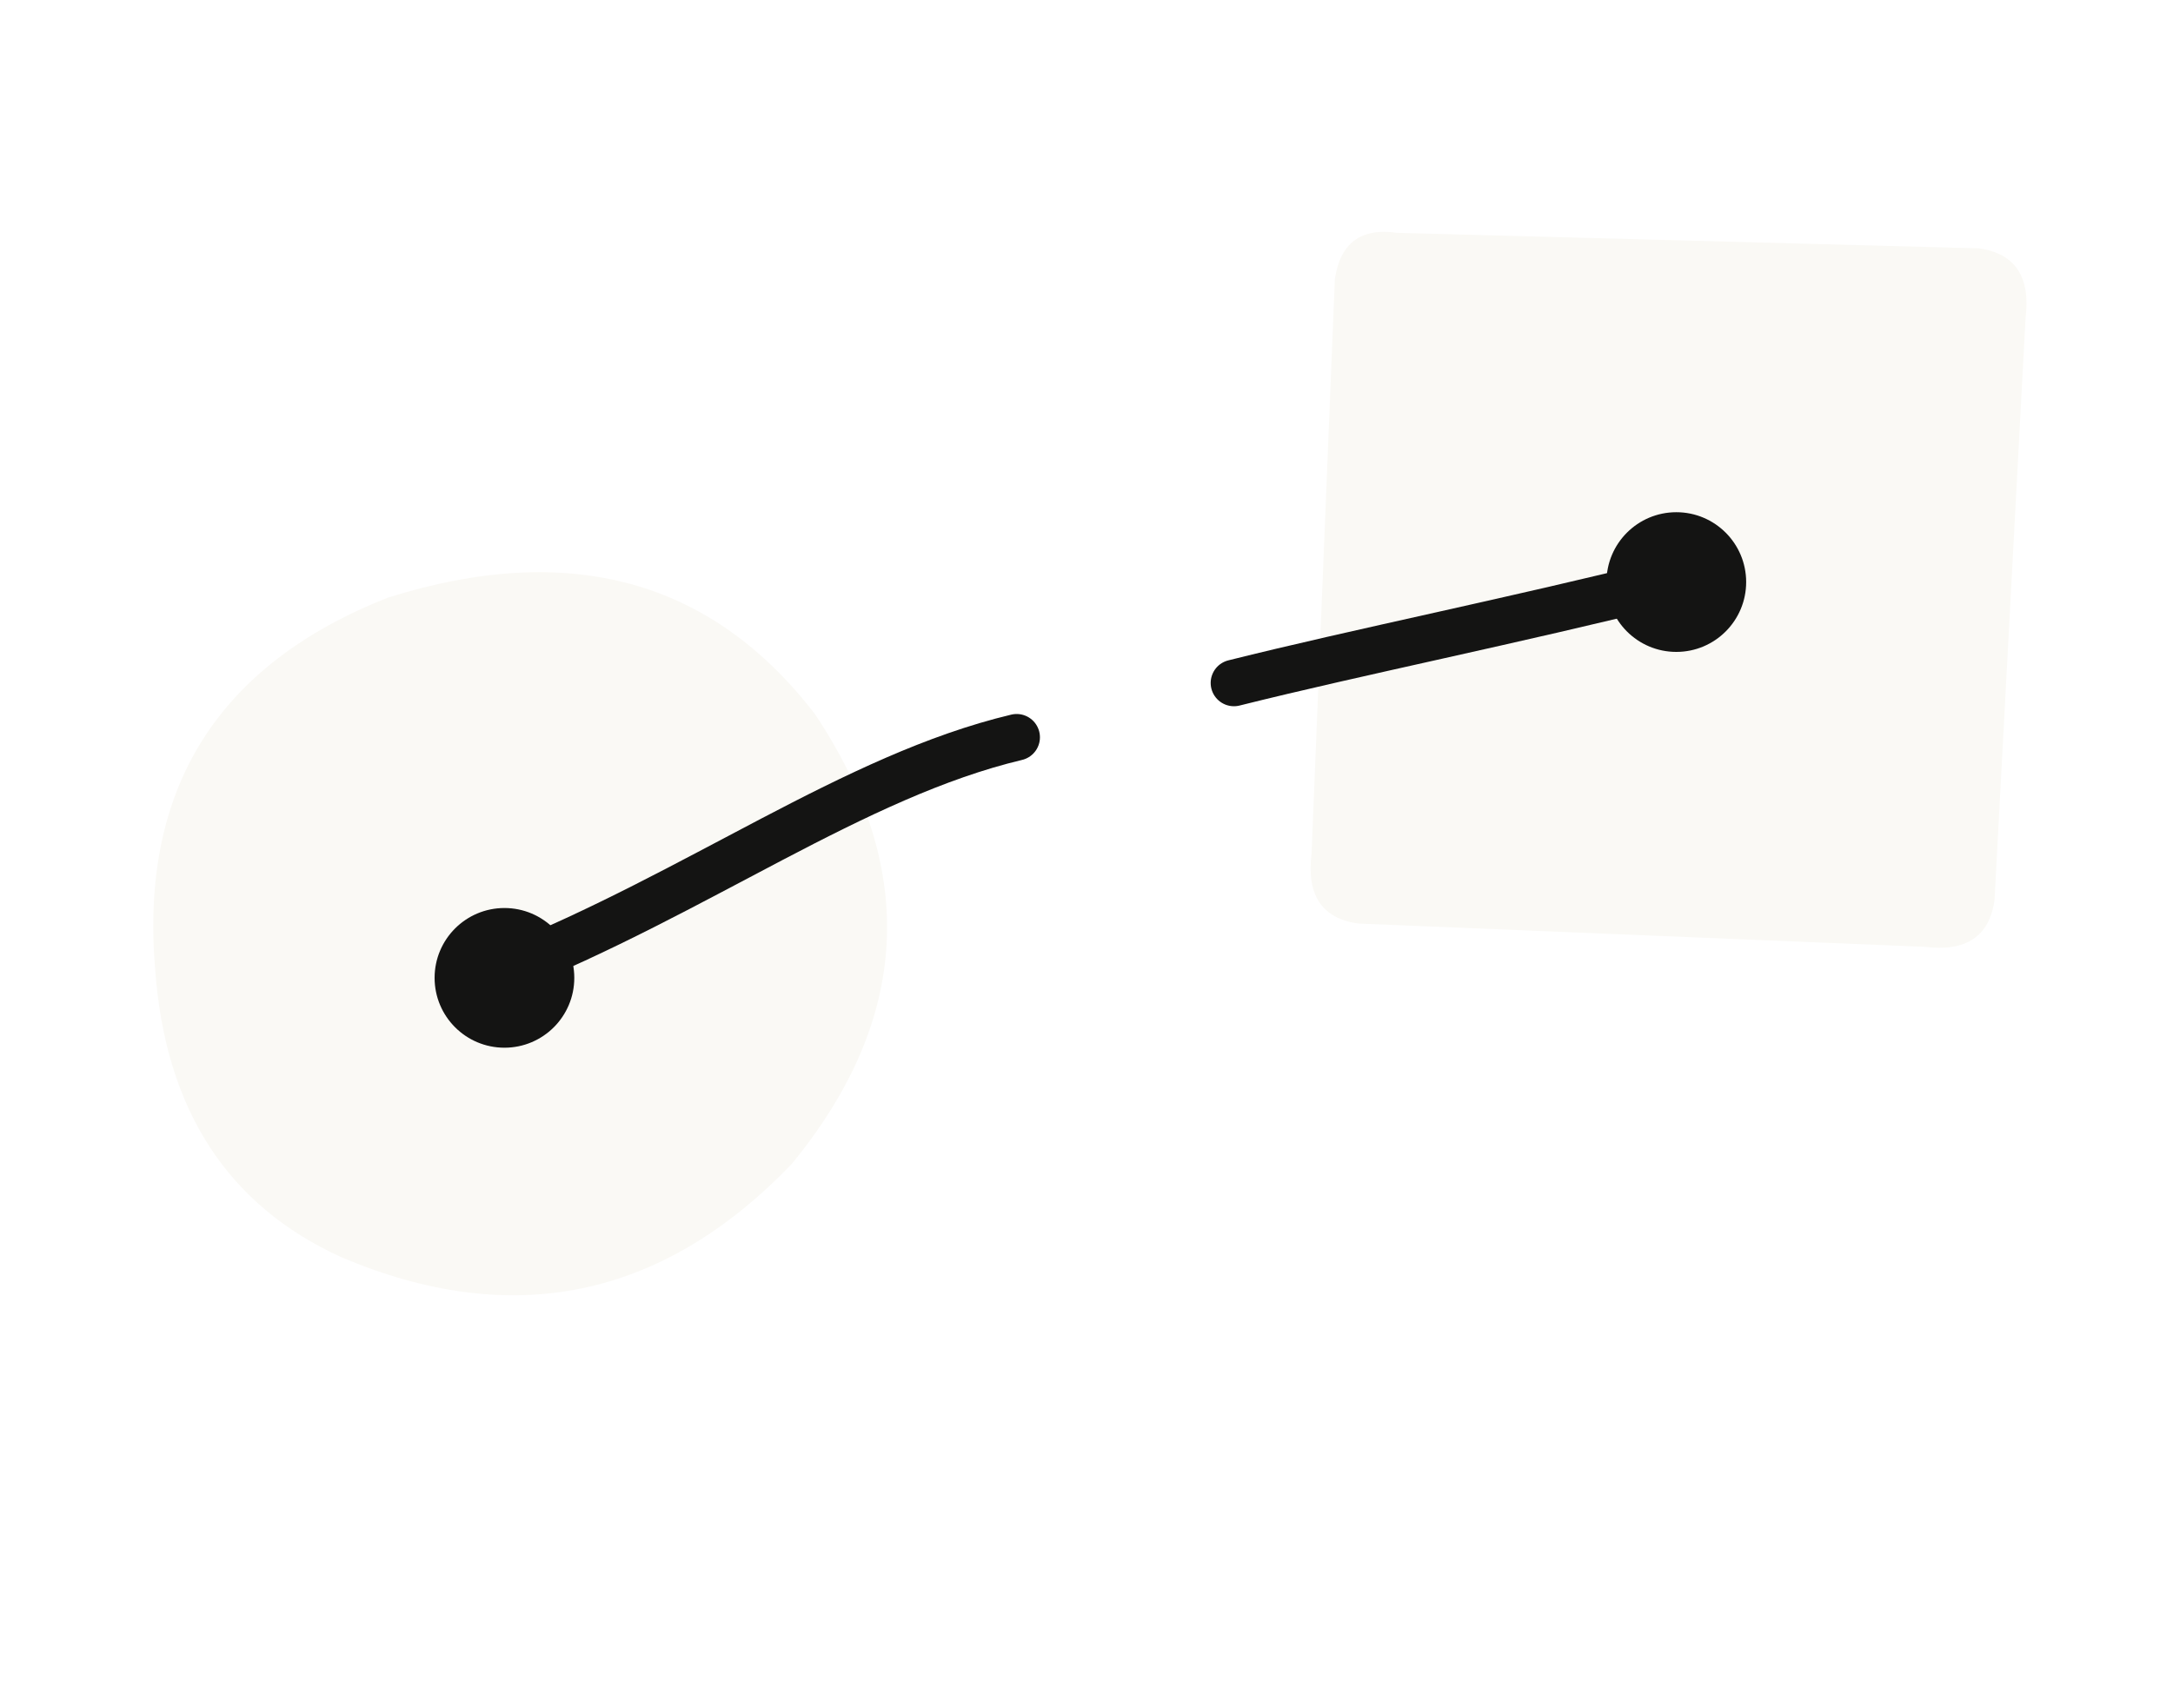
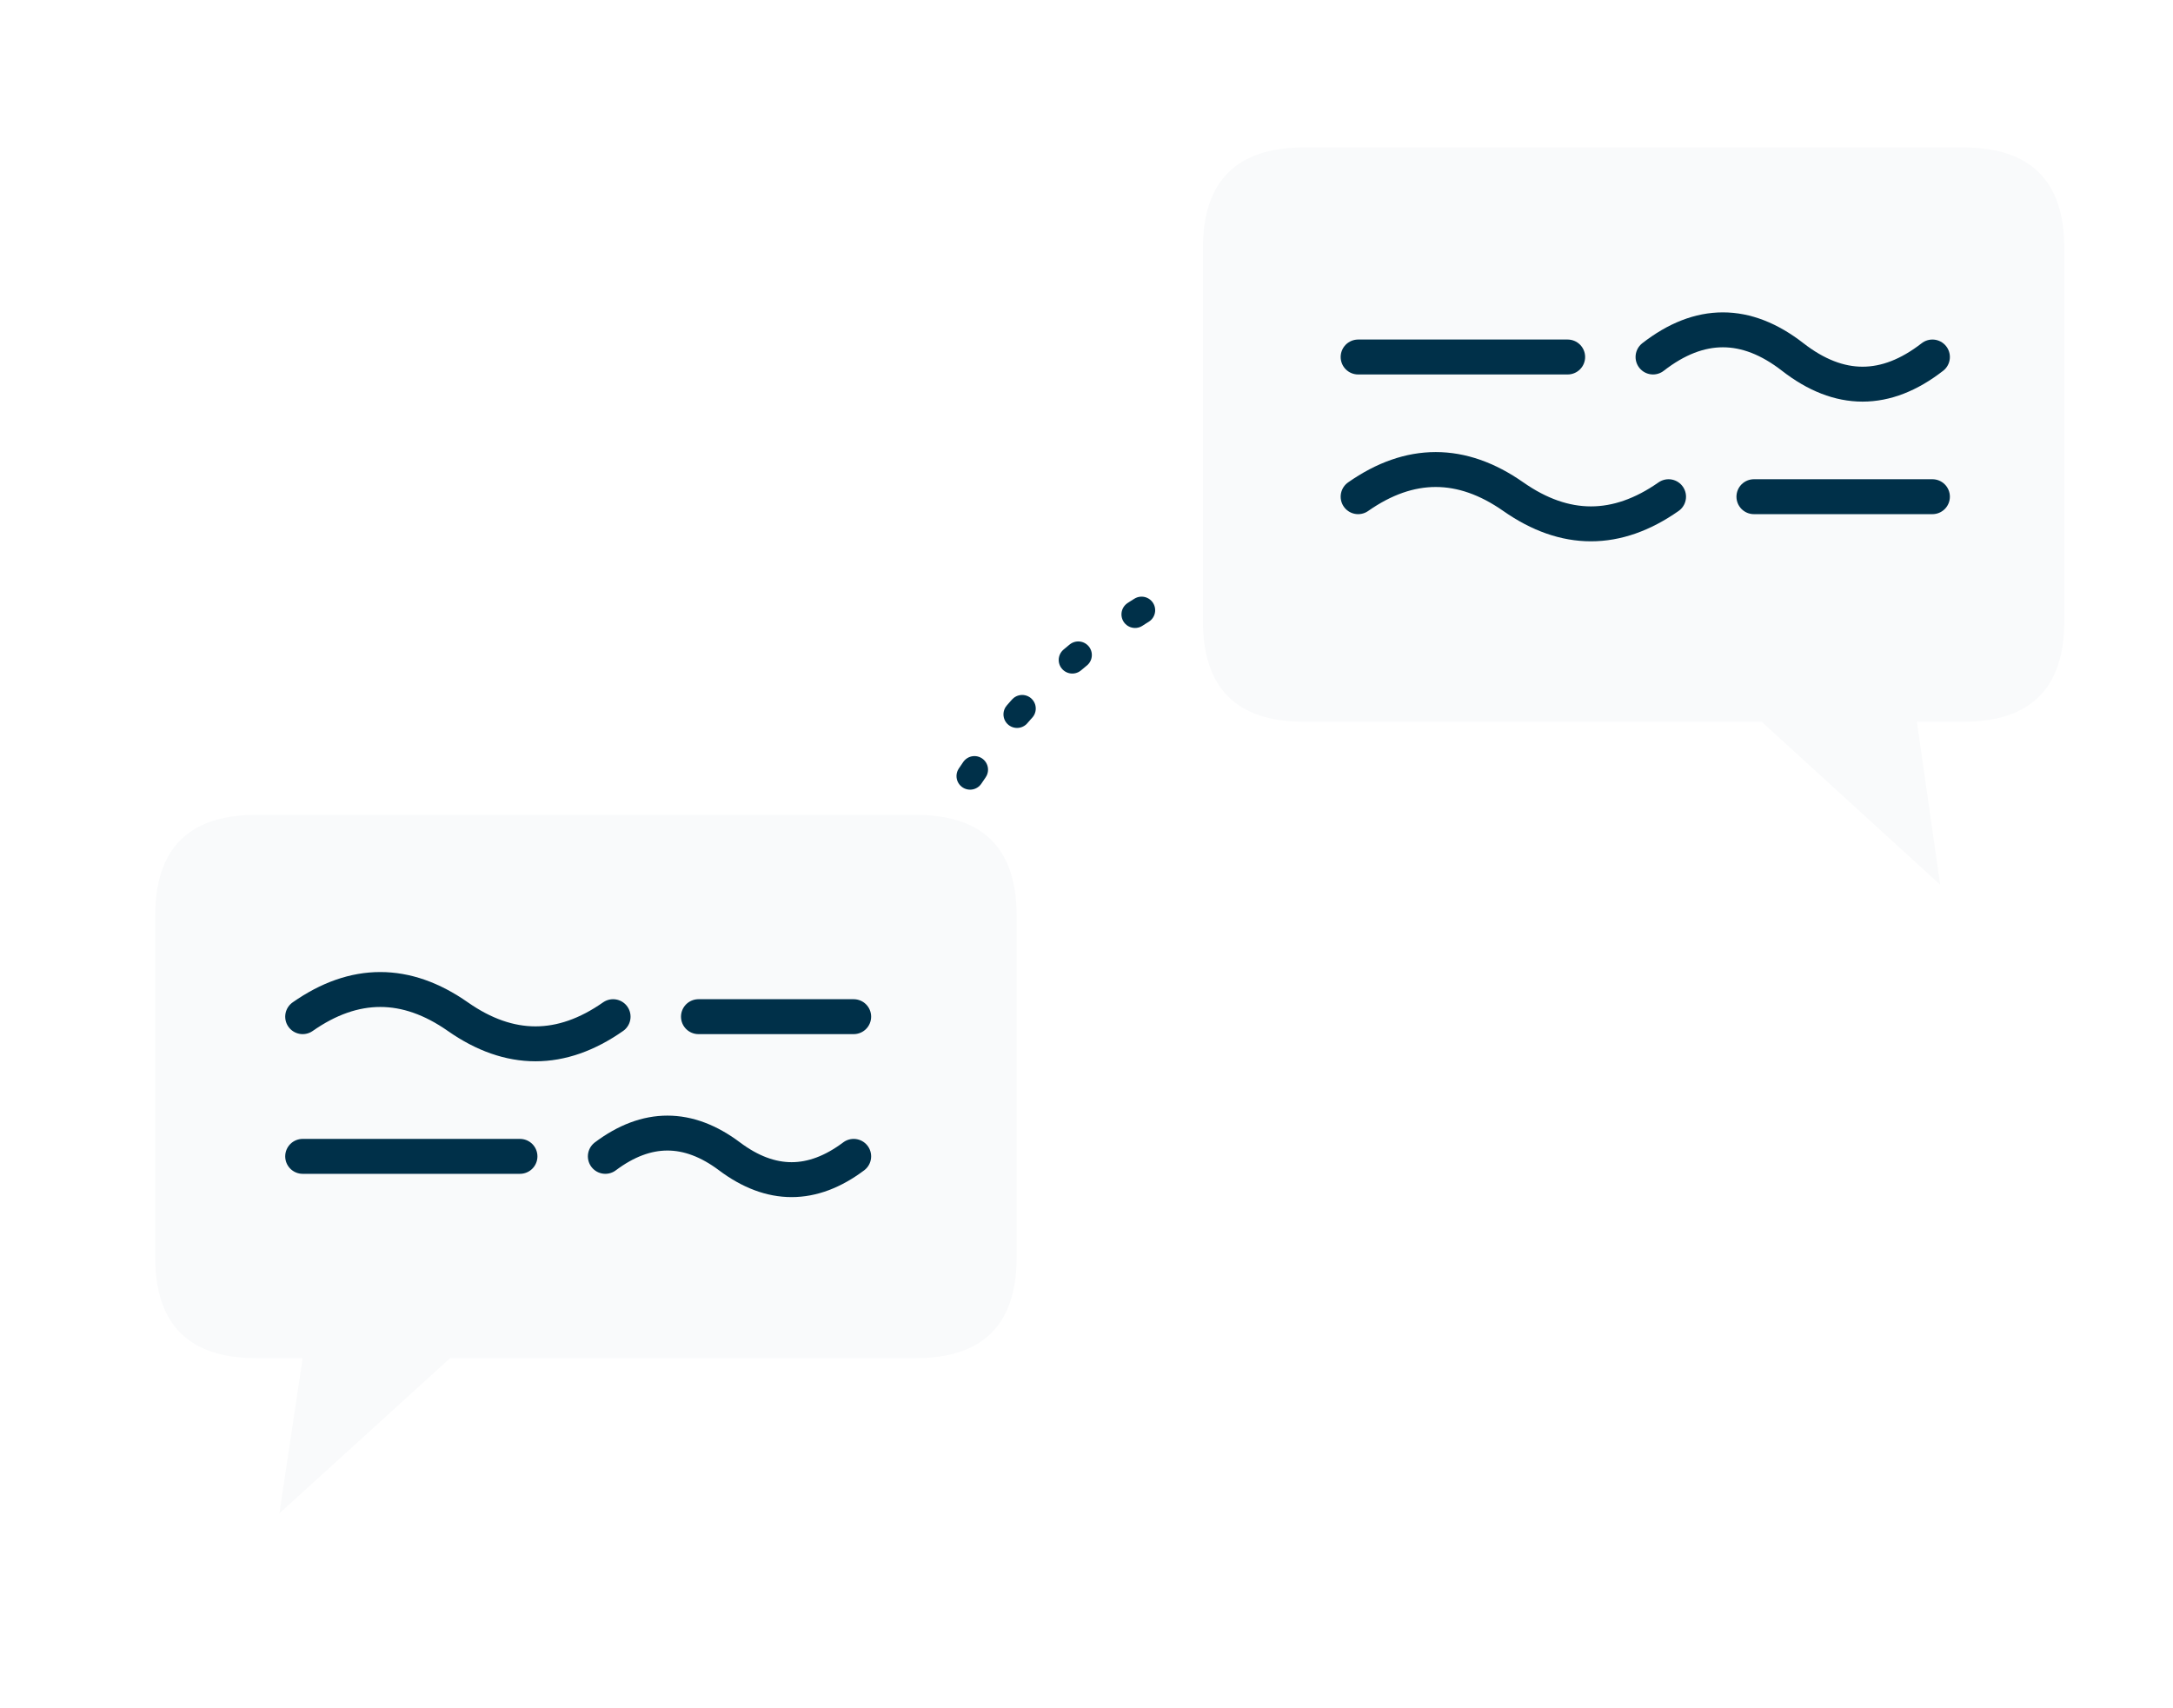
<svg xmlns="http://www.w3.org/2000/svg" viewBox="0 0 560 440">
-   <path d="M40 250 q-6-70 60-96 q70-22 110 30 q40 60-6 116 q-50 52-116 24 q-44-20-48-74z" fill="#FAF9F5" />
-   <path d="M360 60 l150 4 q14 2 12 18 l-8 150 q-2 14-18 12 l-146-6 q-14-2-12-18 l6-148 q2-14 16-12z" fill="#FAF9F5" />
-   <path d="M130 250 C 180 230, 220 200, 262 190" fill="none" stroke="#141413" stroke-width="12" stroke-linecap="round" />
-   <path d="M318 176 C 350 168, 390 160, 430 150" fill="none" stroke="#141413" stroke-width="12" stroke-linecap="round" />
-   <circle cx="130" cy="252" r="18" fill="#141413" />
-   <circle cx="432" cy="150" r="18" fill="#141413" />
+   <path d="M40 236 q0-26 26-26 l170 0 q26 0 26 26 l0 88 q0 26-26 26 l-120 0 l-44 40 l6-40 l-12 0 q-26 0-26-26z" fill="#F9FAFB" />
+   <path d="M310 64 q0-26 26-26 l170 0 q26 0 26 26 l0 96 q0 26-26 26 l-12 0 l6 42 l-46-42 l-118 0 q-26 0-26-26z" fill="#F9FAFB" />
+   <g fill="none" stroke="#003049" stroke-linecap="round">
+     <path d="M78 262 q20-14 40 0 t40 0 M180 262 l40 0 M78 298 l56 0 M156 298 q16-12 32 0 t32 0" stroke-width="9" />
+     <path d="M350 92 l54 0 M426 92 q18-14 36 0 t36 0 M350 128 q20-14 40 0 t40 0 M452 128 l46 0" stroke-width="9" />
+     <path d="M250 200 C 270 170, 290 160, 306 150" stroke-width="7" stroke-dasharray="2 18" />
+   </g>
</svg>
